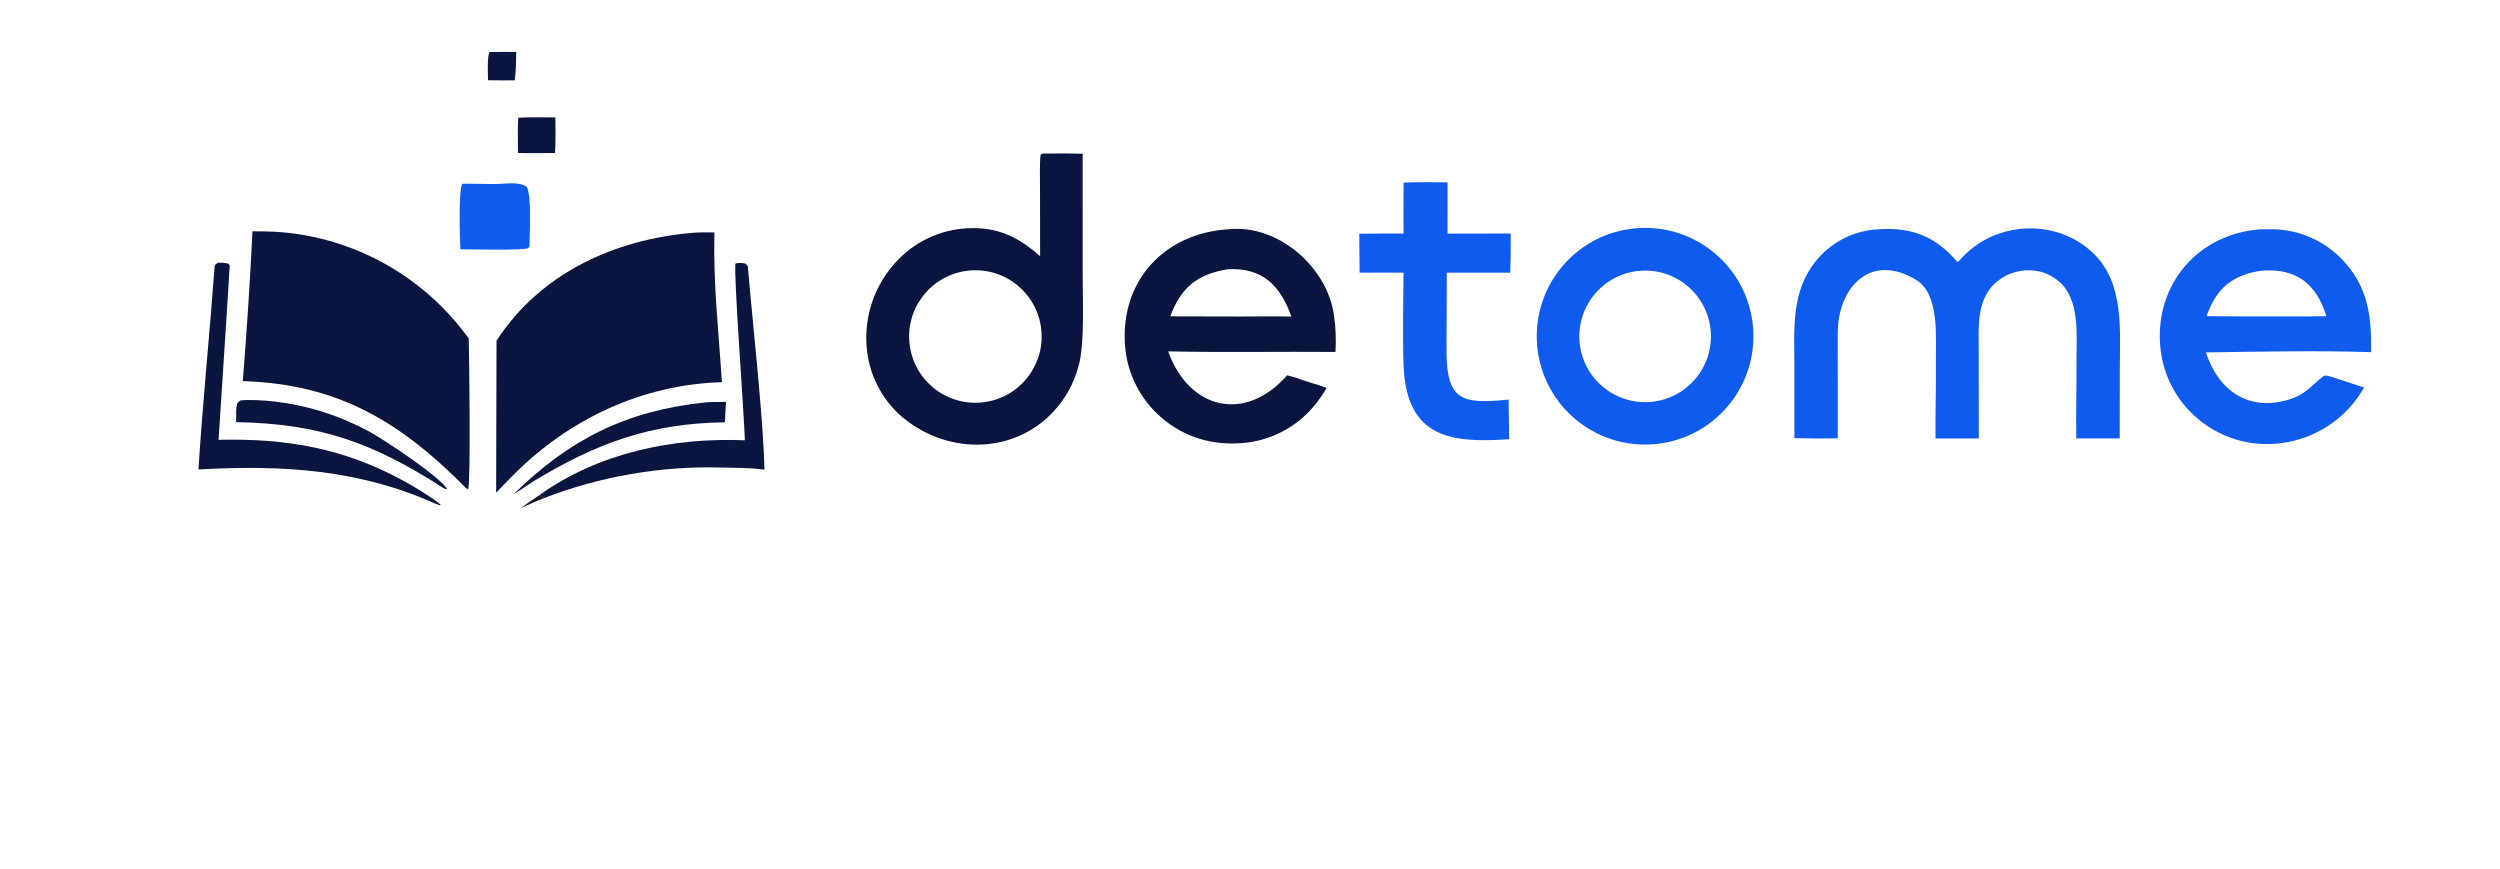
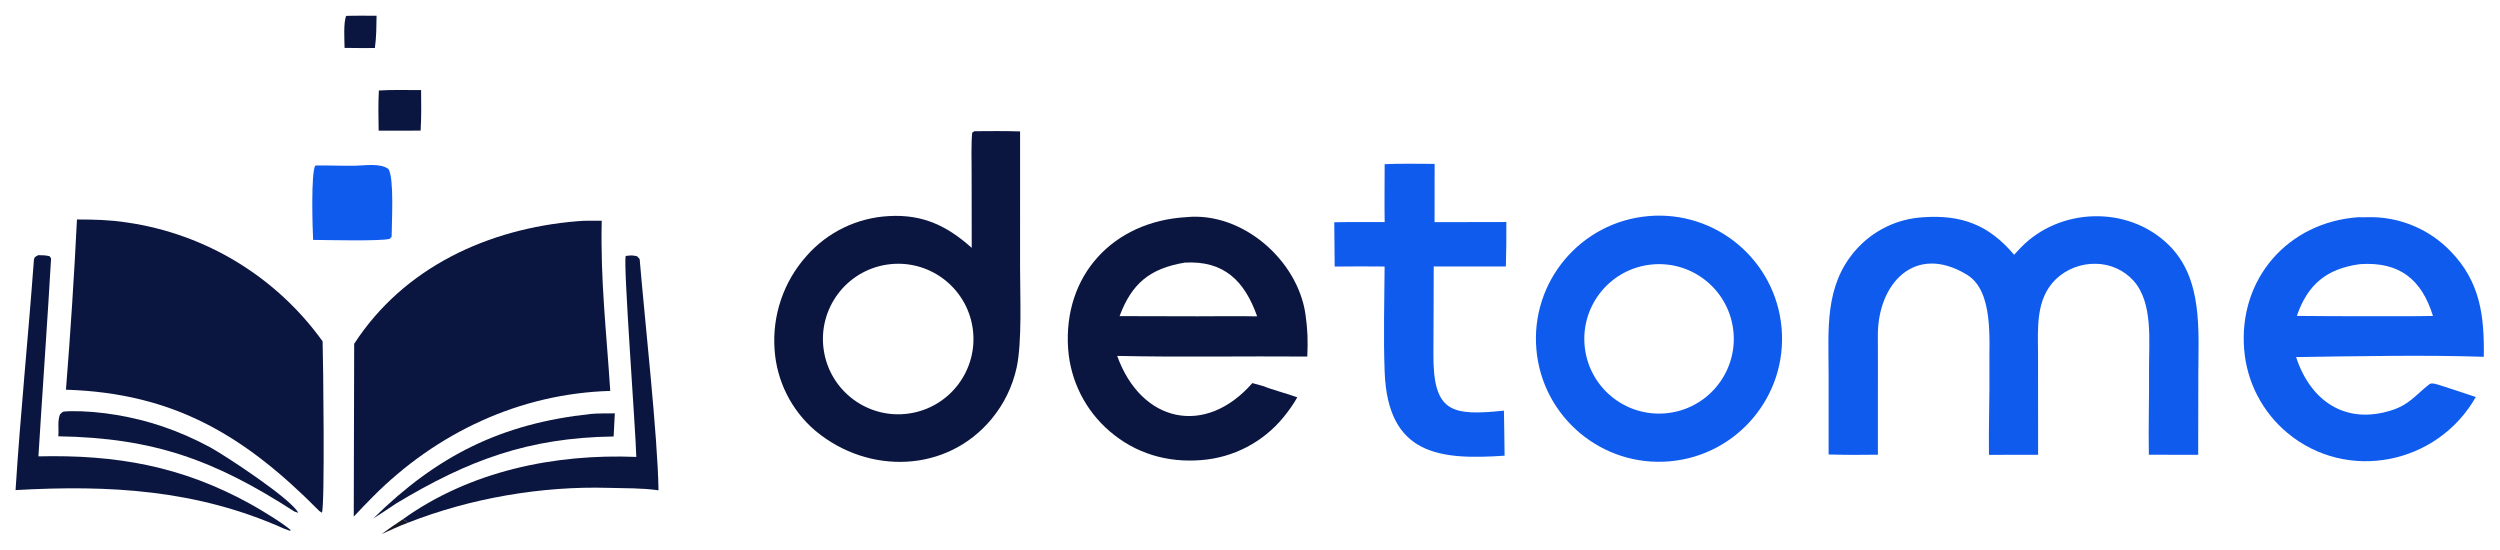
- <svg xmlns="http://www.w3.org/2000/svg" version="1.1" style="display: block;" viewBox="0 314.667 2048 711.333" width="2048" height="711.333" preserveAspectRatio="none">
+ <svg xmlns="http://www.w3.org/2000/svg" version="1.1" style="display: block;" viewBox="151.345 345.864 1802.762 396.339" width="1802.762" height="396.339">
  <path transform="translate(0,0)" fill="rgb(11,22,64)" d="M 854.081 440.476 C 865.132 440.388 875.875 440.274 886.93 440.628 L 886.925 539.502 C 886.924 559.445 888.416 592.622 884.449 610.915 C 881.48 624.53 875.288 637.235 866.392 647.961 C 834.145 686.896 777.781 688.293 739.719 656.809 C 739.477 656.616 739.236 656.423 738.995 656.23 C 721.973 641.569 711.507 620.72 709.918 598.312 C 708.033 573.509 716.335 549.008 732.909 530.46 C 748.05 513.204 769.536 502.819 792.464 501.675 C 816.747 500.292 834.353 508.748 852.058 524.586 L 851.985 470.845 C 851.976 462.659 851.593 449.129 852.419 441.474 L 854.081 440.476 z M 806.478 644.097 C 836.293 639.97 857.054 612.368 852.751 582.578 C 848.449 552.789 820.726 532.19 790.962 536.667 C 761.444 541.108 741.053 568.551 745.32 598.095 C 749.587 627.638 776.91 648.19 806.478 644.097 z" />
  <path transform="translate(0,0)" fill="rgb(15,91,238)" d="M 1340.13 501.685 C 1388.89 497.535 1431.81 533.648 1436.06 582.405 C 1440.31 631.162 1404.29 674.157 1355.54 678.51 C 1306.65 682.875 1263.5 646.723 1259.24 597.822 C 1254.97 548.922 1291.22 505.847 1340.13 501.685 z M 1352.49 643.9 C 1382.13 641.249 1404.01 615.076 1401.37 585.436 C 1398.72 555.796 1372.56 533.909 1342.92 536.546 C 1313.27 539.185 1291.37 565.363 1294.01 595.013 C 1296.66 624.663 1322.84 646.552 1352.49 643.9 z" />
  <path transform="translate(0,0)" fill="rgb(11,22,64)" d="M 206.843 504.124 C 219.595 504.17 230.355 504.368 243.067 506.323 C 299.721 514.565 350.587 545.492 383.977 591.997 C 384.416 605.335 385.708 711.547 383.457 715.579 L 381.548 714.303 C 328.263 660.471 277.358 629.314 198.904 626.882 C 202.168 586.005 204.815 545.081 206.843 504.124 z" />
  <path transform="translate(0,0)" fill="rgb(11,22,64)" d="M 567.582 505.398 C 573.292 504.853 579.48 505.041 585.254 505.055 C 584.267 548.504 588.648 584.886 591.397 627.75 C 526.152 629.65 466.195 657.841 420.324 703.957 C 415.715 708.493 410.947 713.672 406.442 718.379 L 406.744 593.773 C 442.584 538.506 503.593 510.654 567.582 505.398 z" />
  <path transform="translate(0,0)" fill="rgb(15,91,238)" d="M 1603.74 529.566 C 1605.3 527.835 1606.88 526.132 1608.49 524.459 C 1636.66 495.386 1685.85 493.807 1715.12 522.409 C 1740.1 546.811 1736.62 584.393 1736.56 616.601 L 1736.47 673.823 L 1700.88 673.785 C 1700.51 653.333 1701.2 632.849 1701.02 612.446 C 1700.85 592.355 1704.19 564.228 1689.75 548.2 C 1682.83 540.615 1673.08 536.231 1662.81 536.085 C 1652.05 535.795 1641.61 539.803 1633.81 547.223 C 1619.09 561.498 1620.91 582.684 1620.98 601.5 L 1621.03 673.83 L 1585.59 673.853 C 1585.29 652.859 1586.14 631.764 1585.91 610.814 C 1585.57 591.659 1589.23 555.833 1569.75 543.98 C 1532.07 521.051 1505.27 550.5 1505.47 588.006 C 1505.64 617.935 1505.37 645.395 1505.5 673.753 C 1493.65 673.982 1481.8 673.926 1469.96 673.587 L 1469.96 615.91 C 1469.95 583.54 1466.76 552.171 1489.48 526.236 C 1501.9 512.094 1519.48 503.545 1538.27 502.518 C 1565.99 500.601 1585.57 508.105 1603.74 529.566 z" />
  <path transform="translate(0,0)" fill="rgb(15,91,238)" d="M 1852.06 502.488 C 1855.06 502.652 1858.92 502.41 1862.04 502.458 C 1883.3 502.838 1903.54 511.629 1918.34 526.904 C 1939.92 549.014 1942.89 573.818 1942.42 603.167 C 1901.32 601.735 1848.7 602.736 1807.08 603.367 C 1817.26 634.642 1842.35 652.562 1876.16 641.643 C 1888.74 637.578 1893.11 630.865 1903.09 623.001 C 1904.9 621.567 1908.23 622.97 1910.26 623.477 C 1919.05 626.253 1927.89 629.256 1936.65 632.149 C 1908.99 680.859 1843.65 693.902 1800.69 657.947 C 1782.67 642.885 1771.47 621.206 1769.62 597.795 C 1765.49 546.819 1801.26 506.018 1852.06 502.488 z M 1807.62 573.663 C 1825.28 573.854 1842.95 573.92 1860.62 573.859 C 1875.49 573.822 1890.95 574.006 1905.77 573.702 C 1897.58 547.268 1881.59 534.444 1853.21 536.337 C 1829.12 539.543 1815.38 551.007 1807.62 573.663 z" />
  <path transform="translate(0,0)" fill="rgb(11,22,64)" d="M 1006.7 502.453 C 1047.2 498.375 1087.09 533.453 1092.71 572.429 C 1094.34 583.769 1094.53 591.487 1094.04 602.973 C 1048.54 602.6 1002.39 603.513 956.96 602.511 C 974.232 650.66 1020.51 660.924 1054.42 622.118 L 1062.77 624.422 C 1066.47 626.212 1080.73 630.076 1086.82 632.37 C 1084.26 637.071 1080.27 642.617 1076.85 646.755 C 1062.17 664.693 1040.79 675.85 1017.68 677.638 C 993.14 679.621 970.292 672.964 951.533 656.858 C 934.053 641.87 923.277 620.527 921.595 597.562 C 917.803 544.364 954.081 505.523 1006.7 502.453 z M 958.672 573.824 L 1015.25 573.954 C 1029.2 573.953 1044.01 573.693 1057.89 573.999 C 1048.91 548.645 1034.13 533.556 1005.54 535.254 C 980.464 539.504 967.488 550.247 958.672 573.824 z" />
  <path transform="translate(0,0)" fill="rgb(15,91,238)" d="M 1149.83 464.26 C 1160.89 463.704 1174.6 464.027 1185.86 464.037 L 1185.82 506.065 L 1237.58 505.969 C 1237.66 516.653 1237.55 527.339 1237.22 538.018 L 1185.21 538.029 C 1185.11 558.587 1185.16 580.224 1184.99 600.694 C 1184.63 643.329 1197.89 645.887 1235.83 641.983 L 1236.1 657.538 L 1236.31 674.461 C 1189.71 677.626 1152.05 674.276 1149.82 613.908 C 1148.89 588.822 1149.61 563.202 1149.79 538.052 C 1137.79 537.925 1125.79 537.933 1113.79 538.078 L 1113.49 506.129 C 1125.42 505.892 1137.85 506.039 1149.83 506.009 C 1149.61 492.276 1149.82 478.035 1149.83 464.26 z" />
  <path transform="translate(0,0)" fill="rgb(11,22,64)" d="M 178.884 529.879 C 182.38 529.9 183.421 529.884 186.975 530.56 C 187.377 531.093 187.78 531.626 188.182 532.159 C 186.094 569.289 181.144 640.251 179.058 674.951 C 235.142 673.638 282.581 681.937 332.34 709.529 C 339.598 713.554 354.952 722.827 361.047 728.154 L 360.318 728.6 L 356.039 727.018 C 293.282 698.906 230.064 695.441 162.562 699.27 C 166.049 644.402 171.704 588.771 175.749 533.887 C 175.958 531.05 176.874 531.02 178.884 529.879 z" />
  <path transform="translate(0,0)" fill="rgb(11,22,64)" d="M 610.181 675.347 C 609.841 657.392 600.598 535.361 602.566 530.448 C 606.598 529.943 606.885 529.835 610.784 530.666 C 611.391 531.343 611.998 532.02 612.605 532.696 C 616.186 575.642 625.669 660.732 626.196 699.422 C 613.616 697.672 602.741 698.028 590.181 697.661 C 542.15 696.257 490.812 705.03 445.864 722.676 L 441.778 720.353 C 490.338 685.524 551.283 672.959 610.181 675.347 z" />
  <path transform="translate(0,0)" fill="rgb(15,91,238)" d="M 378.731 465.211 C 388.027 465.06 397.533 465.492 406.901 465.388 C 414.521 465.304 425.28 463.26 431.431 467.702 C 435.717 474.181 433.779 506.698 433.758 516.572 L 432.48 518.037 C 427.443 519.926 385.621 518.932 377.14 518.853 C 376.706 510.641 375.471 470.276 378.731 465.211 z" />
  <path transform="translate(0,0)" fill="rgb(11,22,64)" d="M 201.829 642.359 C 223.393 642.035 247.909 646.375 268.27 653.279 C 280.171 657.315 291.706 662.353 302.754 668.341 C 313.085 673.91 361.432 705.625 366.411 715.639 L 363.622 714.719 C 306.38 677.731 262.337 661.589 193.39 660.48 C 193.896 654.485 192.661 650.136 194.574 644.683 C 197.304 641.927 196.795 642.823 201.829 642.359 z" />
  <path transform="translate(0,0)" fill="rgb(11,22,64)" d="M 577.276 644.383 C 580.807 643.892 590.776 643.978 594.701 643.933 L 593.838 660.614 C 532.231 661.484 489.018 677.64 437.093 708.868 C 431.646 712.588 426.129 716.203 420.544 719.711 C 466.665 674.265 513.087 651.24 577.276 644.383 z" />
  <path transform="translate(0,0)" fill="rgb(11,22,64)" d="M 424.54 411.117 C 433.327 410.505 445.93 410.859 454.998 410.838 C 455.097 420.79 455.249 430.077 454.658 440.04 C 444.653 440.194 434.416 440.077 424.39 440.073 C 424.216 430.12 424.034 421.095 424.54 411.117 z" />
  <path transform="translate(0,0)" fill="rgb(11,22,64)" d="M 400.917 357.321 C 408.003 357.081 415.758 357.221 422.901 357.204 C 422.765 365.23 422.793 372.513 421.666 380.497 C 414.515 380.609 407.009 380.449 399.826 380.406 C 399.706 374.481 398.965 362.382 400.917 357.321 z" />
  <path transform="translate(0,0)" fill="rgb(10,12,28)" fill-opacity="0.949" d="M 426.513 730.986 C 431.749 727.139 436.337 723.894 441.778 720.353 L 445.864 722.676 C 439.476 725.044 432.781 728.189 426.513 730.986 z" />
</svg>
